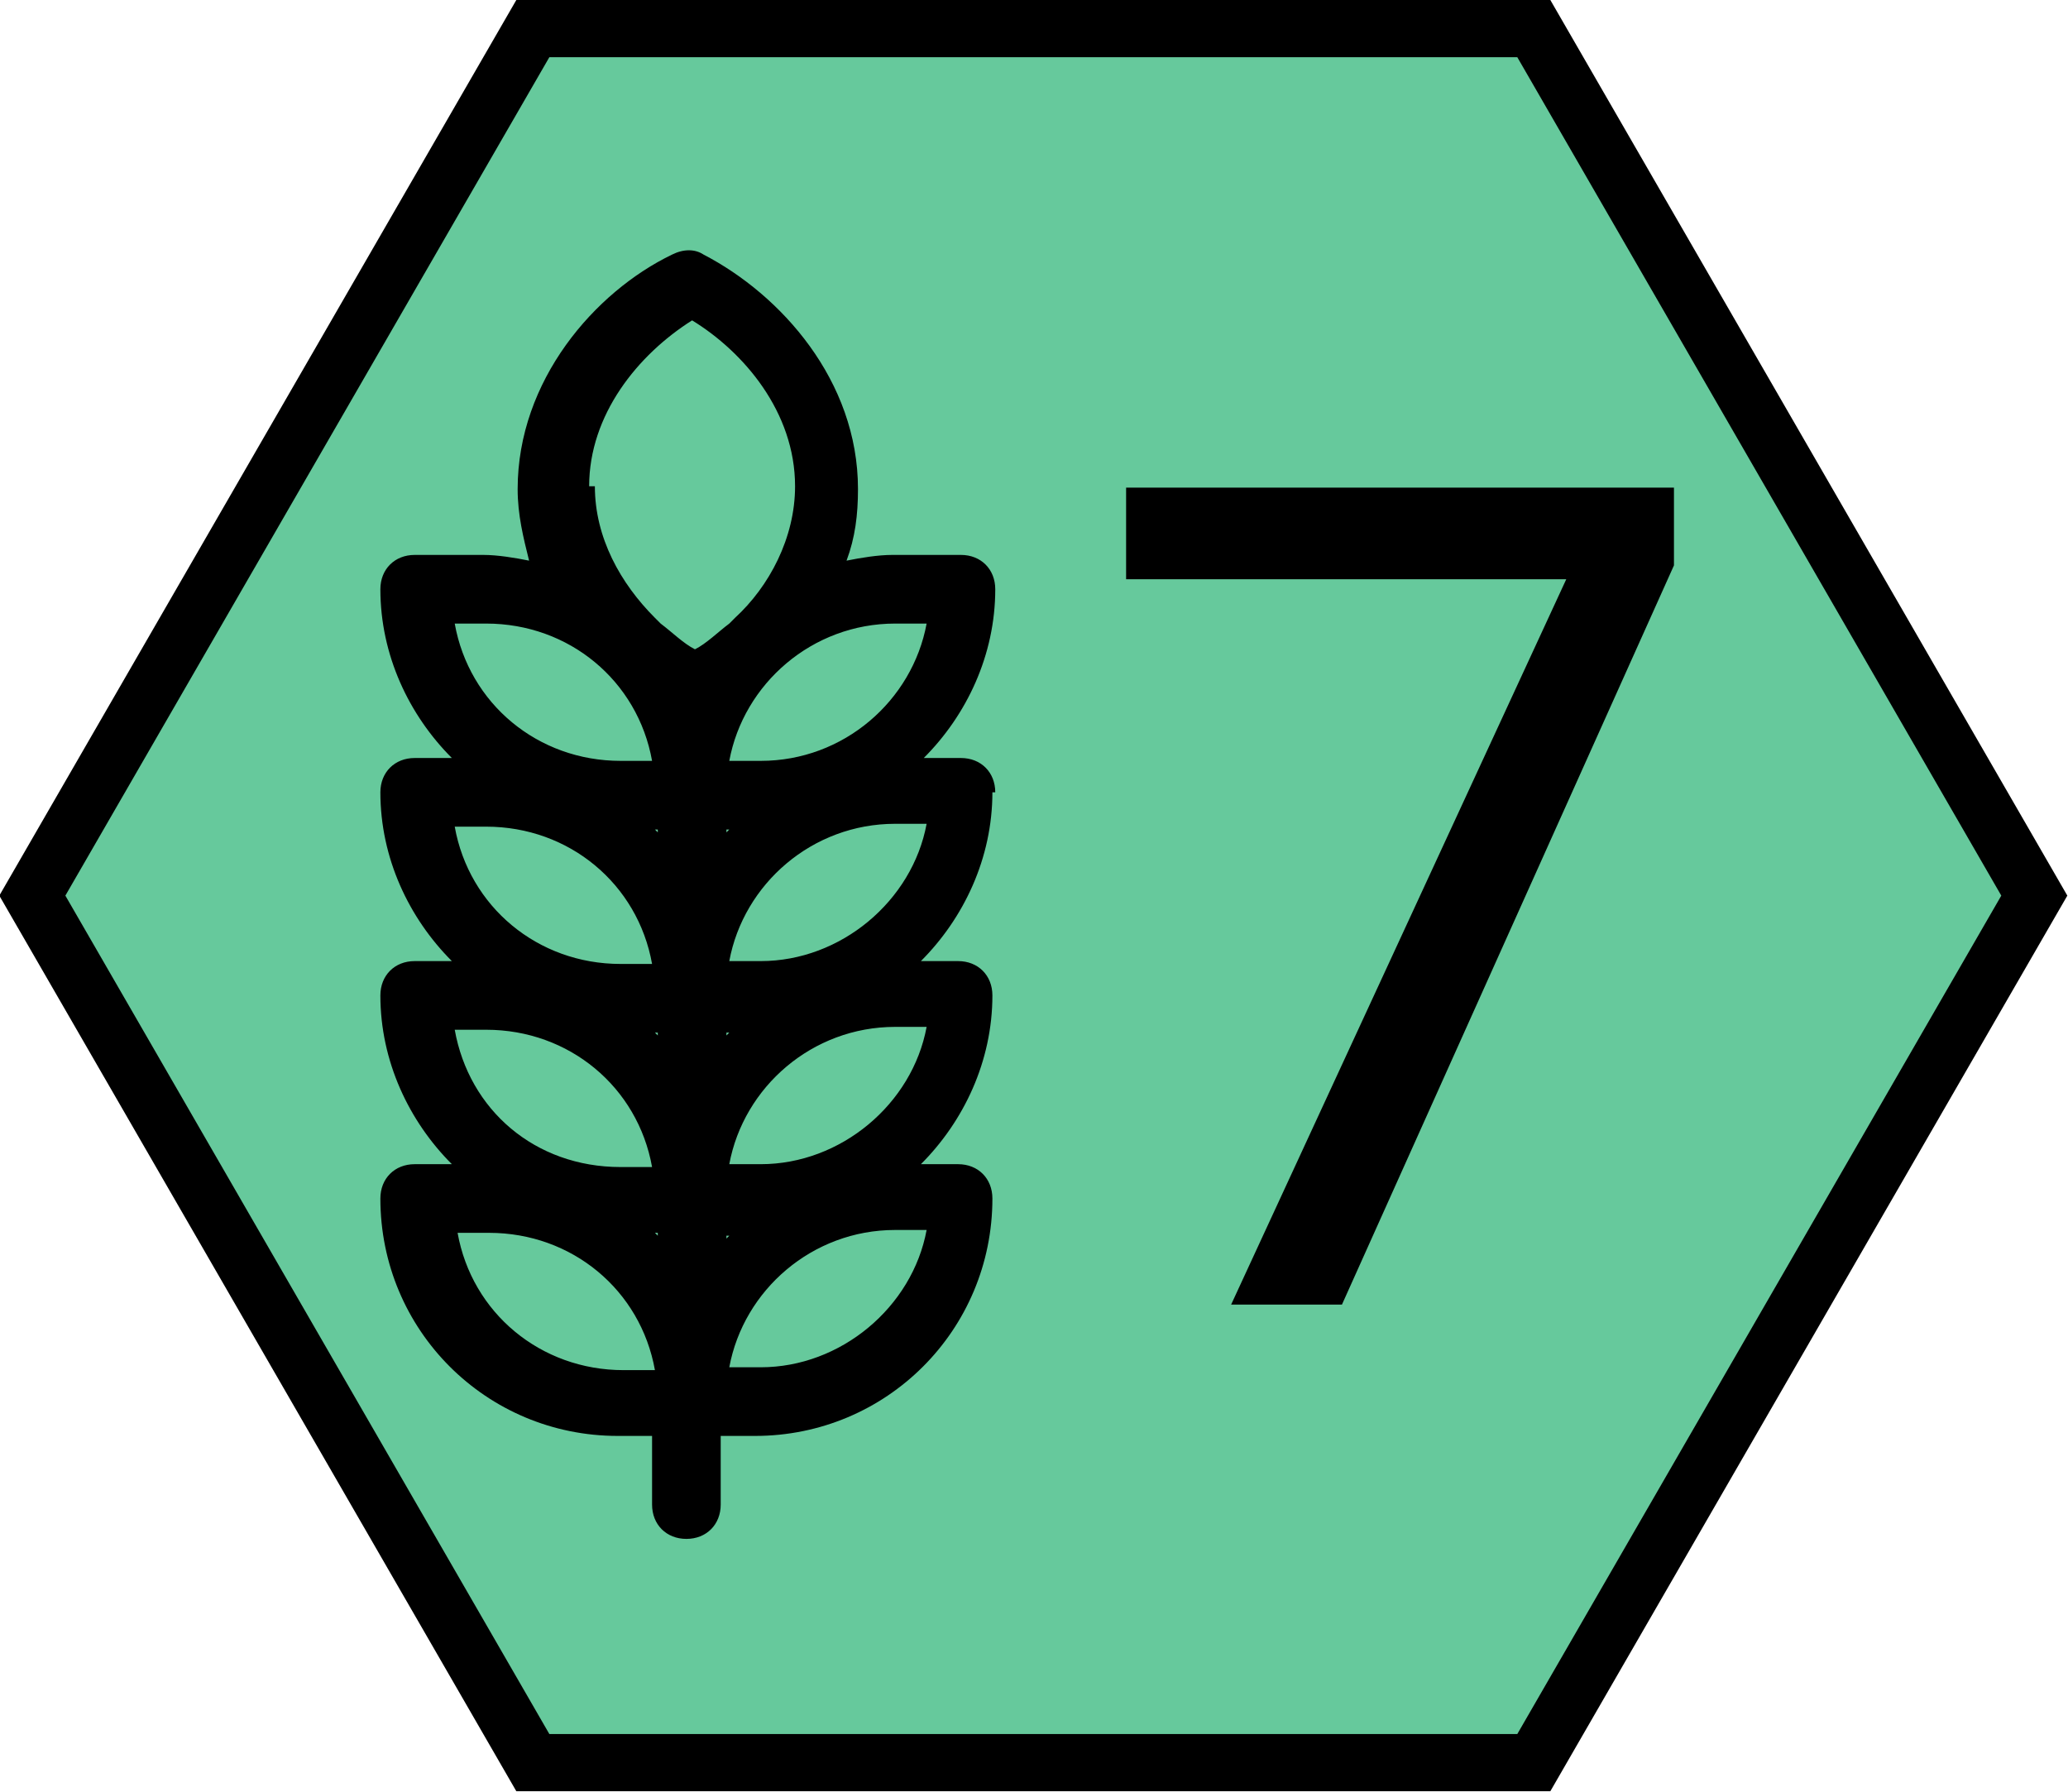
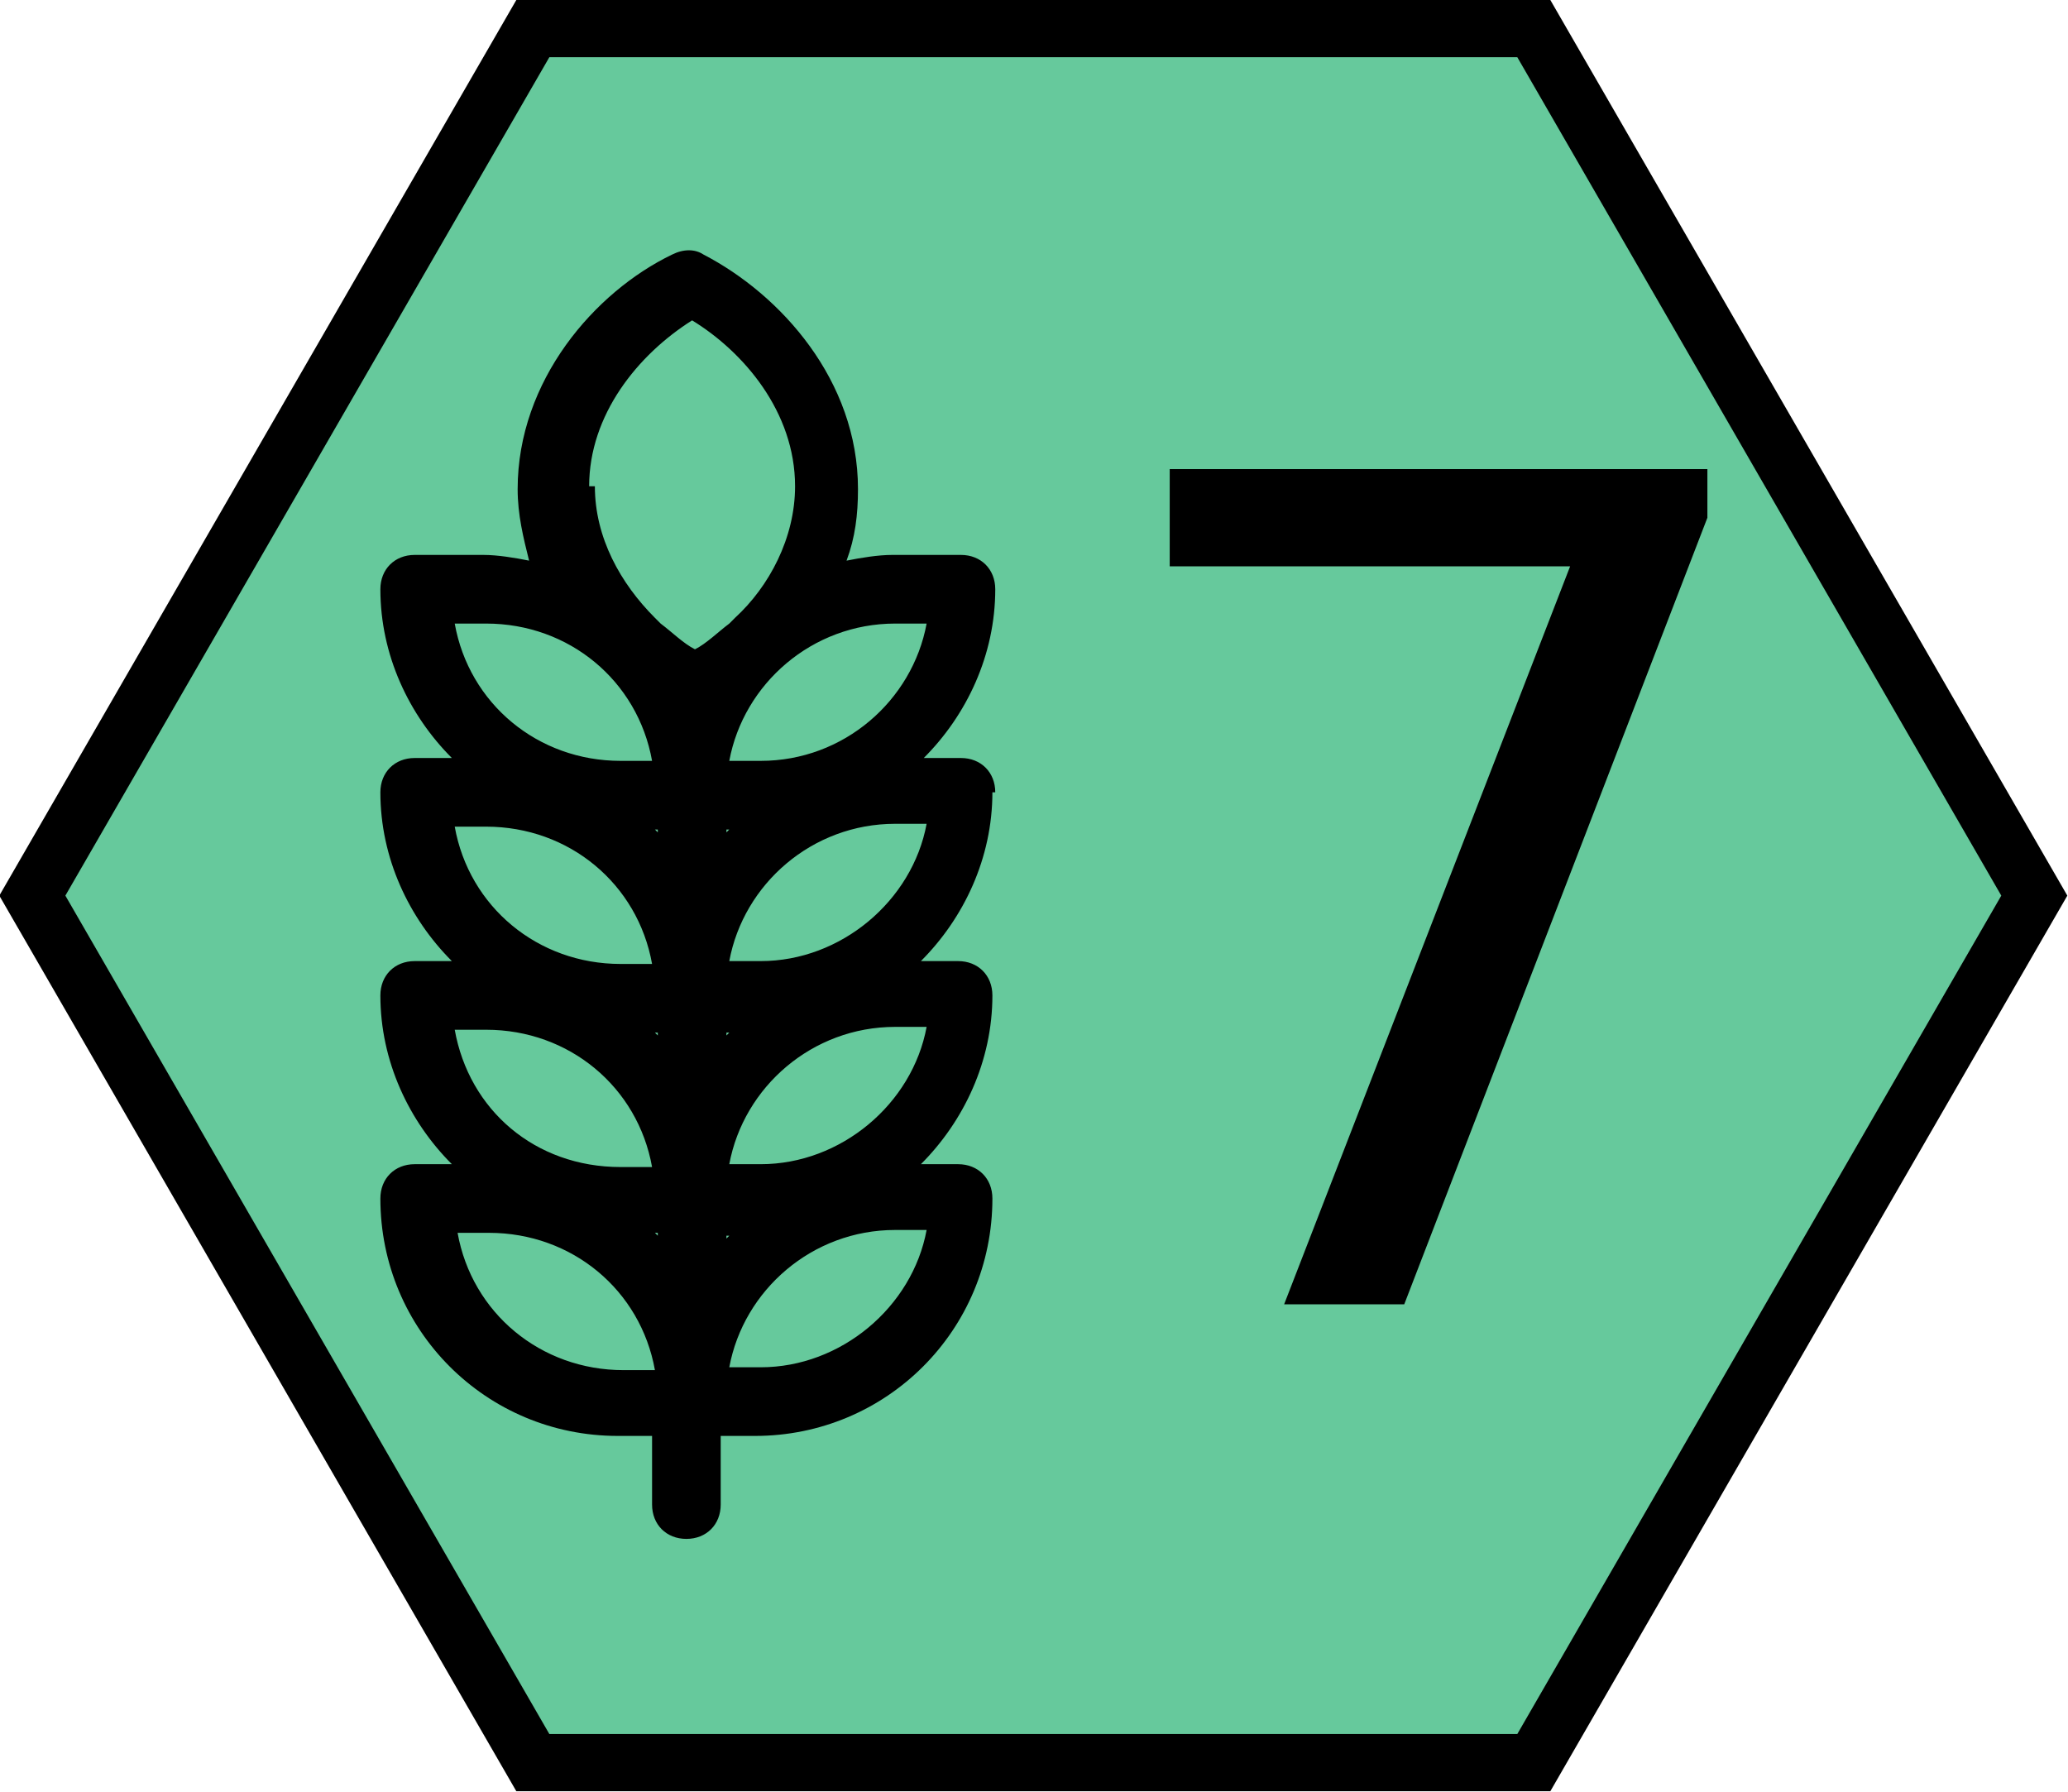
<svg xmlns="http://www.w3.org/2000/svg" height="62.622px" width="72.309px" viewbox="0 0 72.309 62.622">
  <polygon style="fill:#66c99c;stroke:#000000;stroke-width:2px" points="71.131,31.311 53.631,61.622 18.631,61.622 1.131,31.311 18.631,1.0 53.631,1" />
  <path style="fill:#000000;stroke:none" d="m 34.8,27.7 c 0,-0.7 -0.5,-1.2 -1.2,-1.2 h -1.3 c 1.5,-1.5 2.5,-3.6 2.5,-5.9 0,-0.7 -0.5,-1.2 -1.2,-1.2 h -2.4 c -0.5,0 -1.1,0.1 -1.6,0.2 0.3,-0.8 0.4,-1.6 0.4,-2.5 0,-3.8 -2.7,-6.8 -5.4,-8.2 -0.3,-0.2 -0.7,-0.2 -1.1,0 -2.7,1.3 -5.4,4.4 -5.4,8.2 0,0.9 0.2,1.7 0.4,2.5 -0.5,-0.1 -1.1,-0.2 -1.6,-0.2 h -2.4 c -0.7,0 -1.2,0.5 -1.2,1.2 0,2.3 1.0,4.4 2.5,5.9 h -1.3 c -0.7,0 -1.2,0.5 -1.2,1.2 0,2.3 1.0,4.4 2.5,5.9 h -1.3 c -0.7,0 -1.2,0.5 -1.2,1.2 0,2.3 1.0,4.4 2.5,5.9 h -1.3 c -0.7,0 -1.2,0.5 -1.2,1.2 0,4.6 3.7,8.3 8.3,8.3 h 1.2 v 2.4 c 0,0.7 0.5,1.2 1.2,1.2 0.7,0 1.2,-0.5 1.2,-1.2 v -2.4 h 1.2 c 4.6,0 8.3,-3.7 8.3,-8.3 0,-0.7 -0.5,-1.2 -1.2,-1.2 h -1.3 c 1.5,-1.5 2.5,-3.6 2.5,-5.9 0,-0.7 -0.5,-1.2 -1.2,-1.2 h -1.3 c 1.5,-1.5 2.5,-3.6 2.5,-5.9 z M 23.0,29.1 c 0,0 -0.1,-0.1 -0.1,-0.1 l 0.1,0 z m 0,7.0 v 0.1 c 0,0 -0.1,-0.1 -0.1,-0.1 z m 2.4,0 h 0.1 c 0,0 -0.1,0.1 -0.1,0.1 z m 0,-7.0 v -0.1 h 0.1 c 0,0 -0.1,0.1 -0.1,0.1 z m 7.0,-7.3 c -0.5,2.7 -2.9,4.8 -5.8,4.8 h -1.1 c 0.5,-2.7 2.9,-4.8 5.8,-4.8 z M 20.6,17.0 c 0,-2.5 1.7,-4.6 3.6,-5.8 1.8,1.1 3.6,3.2 3.6,5.8 0,1.8 -0.9,3.5 -2.1,4.6 -0.1,0.1 -0.2,0.2 -0.2,0.2 -0.4,0.3 -0.8,0.7 -1.2,0.9 -0.4,-0.2 -0.8,-0.6 -1.2,-0.9 -0.1,-0.1 -0.2,-0.2 -0.2,-0.2 -1.2,-1.2 -2.1,-2.8 -2.1,-4.6 z m -3.6,4.8 c 2.9,0 5.3,2.0 5.8,4.8 l -1.1,0 c -2.9,0 -5.3,-2.0 -5.8,-4.8 z m 0,7.1 c 2.9,0 5.3,2.0 5.8,4.8 l -1.1,0 c -2.9,0 -5.3,-2.0 -5.8,-4.8 z m 0,7.1 c 2.9,0 5.3,2.0 5.8,4.8 l -1.1,0 c -3.0,0 -5.3,-2.0 -5.8,-4.8 z m 4.8,11.9 c -2.9,0 -5.3,-2.0 -5.8,-4.8 l 1.1,0 c 2.9,0 5.3,2.0 5.8,4.8 z m 1.1,-4.8 h 0.1 v 0.1 c 0,0 -0.1,-0.1 -0.1,-0.1 z m 2.5,0.1 V 43.2 h 0.1 c 0,0 -0.1,0.1 -0.1,0.1 z m 1.2,4.6 h -1.1 c 0.5,-2.7 2.9,-4.8 5.8,-4.8 h 1.1 c -0.5,2.7 -3.0,4.8 -5.8,4.8 z m 0,-7.1 h -1.1 c 0.5,-2.7 2.9,-4.8 5.8,-4.8 h 1.1 c -0.5,2.7 -3.0,4.8 -5.8,4.8 z m 0,-7.1 h -1.1 c 0.5,-2.7 2.9,-4.8 5.8,-4.8 h 1.1 c -0.5,2.7 -3.0,4.8 -5.8,4.8 z" />
-   <text xml:space="preserve" style="font-size:40px;line-height:1.25;font-family:sans-serif;fill:#000000;stroke:none" x="37.611" y="45.608">
-     <tspan x="37.611" y="45.608">7</tspan>
-   </text>
+   <path style="fill:#000000;stroke:none" d="m 40.9,16.4 h 18.8 v 1.7 L 49.1,45.6 H 44.9 L 54.9,19.8 H 40.9 Z" />
</svg>
